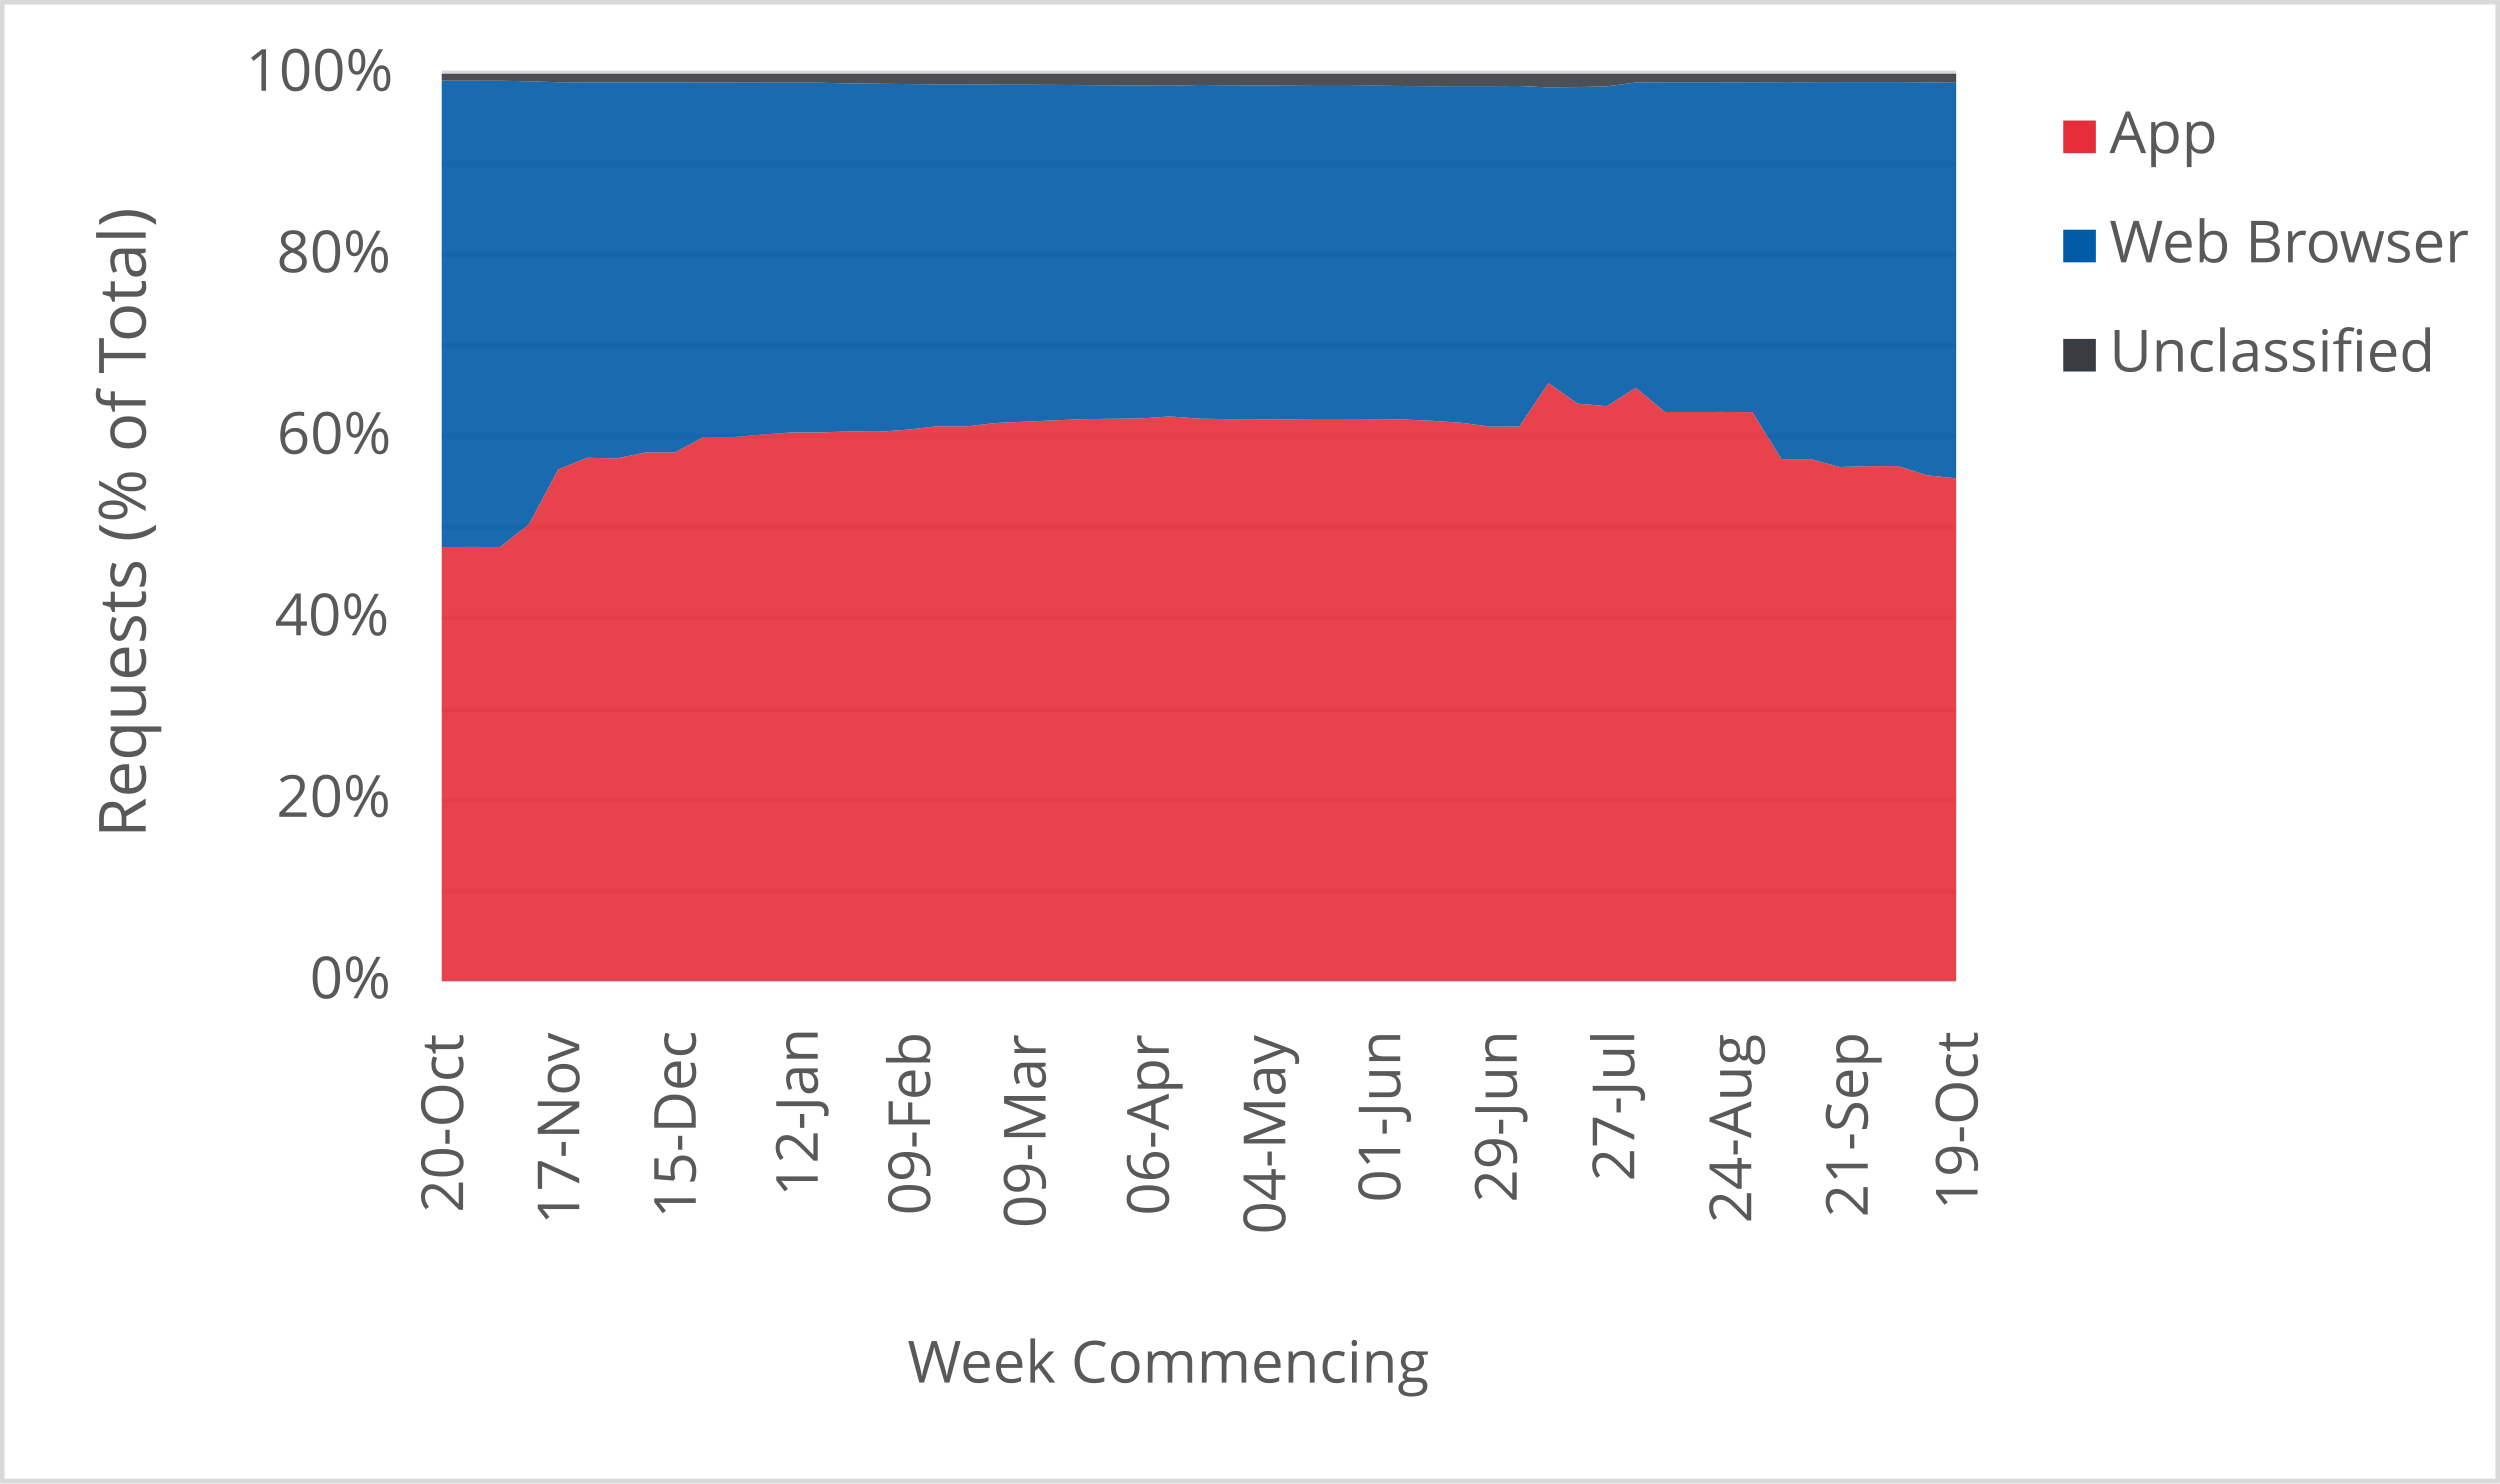
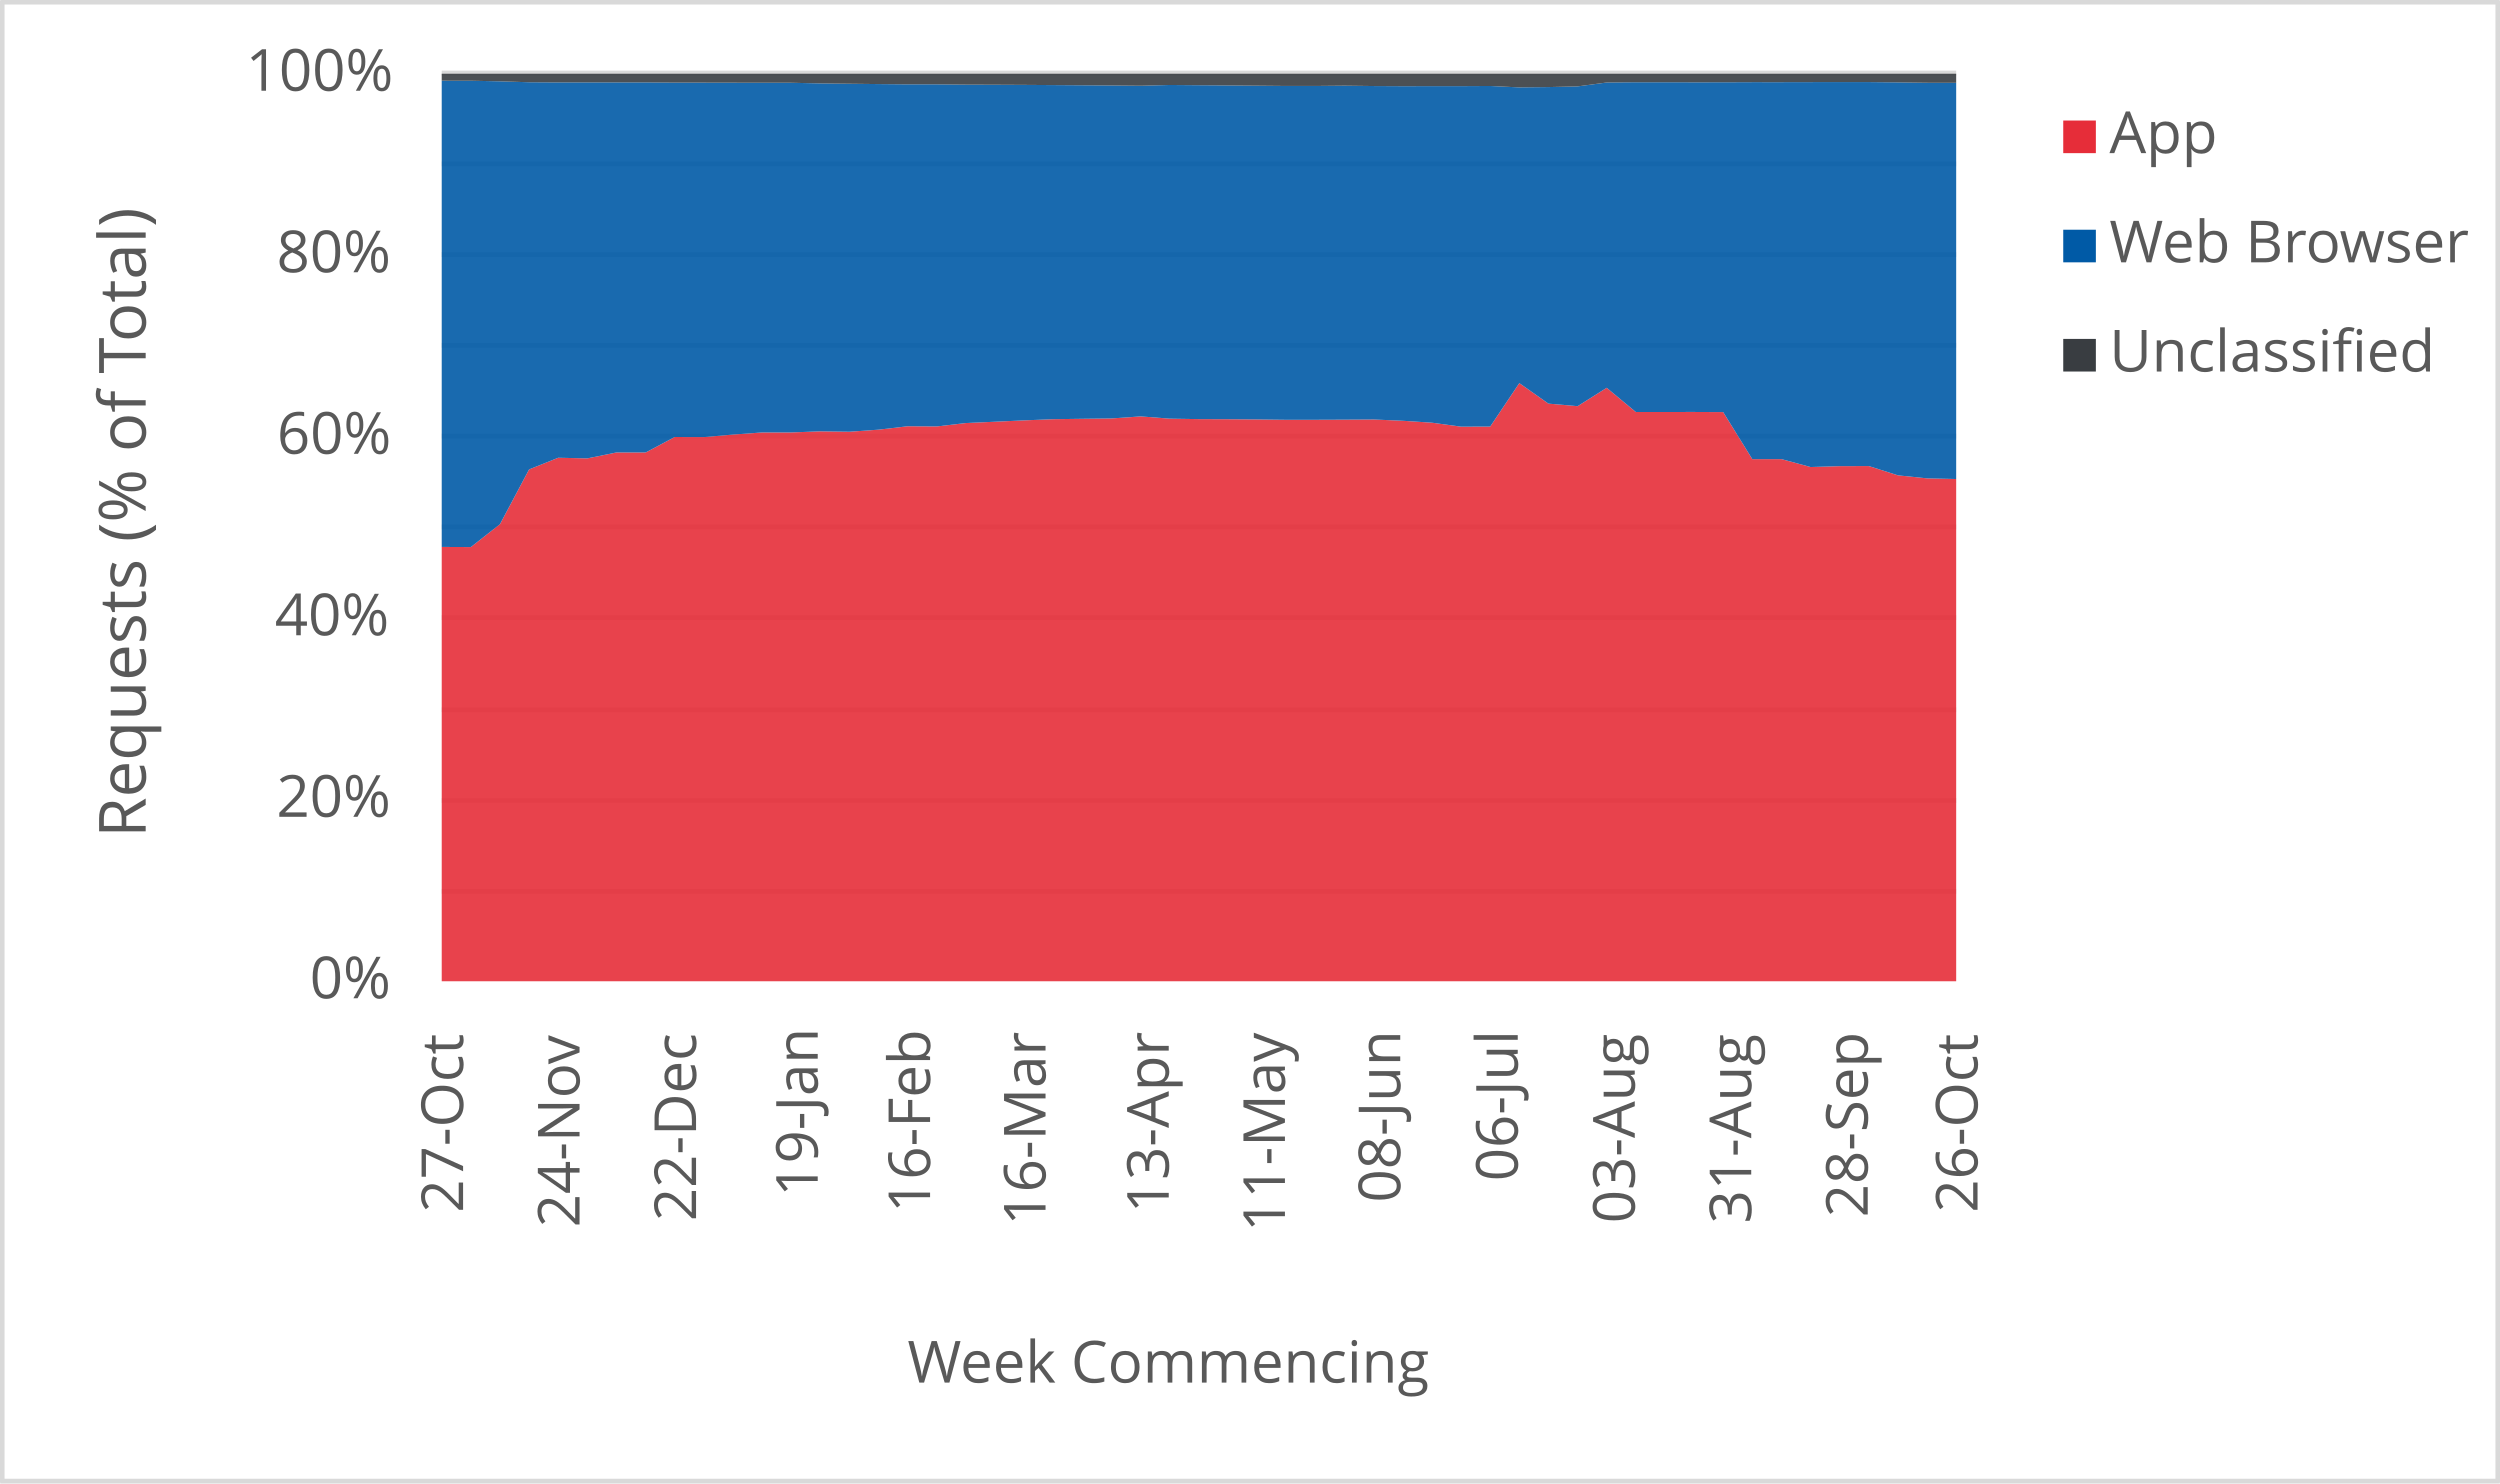
<svg xmlns="http://www.w3.org/2000/svg" width="1763" height="1046" xml:space="preserve" overflow="hidden">
  <defs>
    <clipPath id="clip0">
      <rect x="2917" y="346" width="1763" height="1046" />
    </clipPath>
  </defs>
  <g clip-path="url(#clip0)" transform="translate(-2917 -346)">
    <rect x="2918" y="347" width="1760" height="1043" fill="#FFFFFF" />
    <g>
      <path d="    M3228.5 974.532 4296.5 974.532    M3228.5 910.53 4296.5 910.53    M3228.5 846.528 4296.5 846.528    M3228.5 781.526 4296.5 781.526    M3228.5 717.524 4296.5 717.524    M3228.5 653.522 4296.5 653.522    M3228.5 589.52 4296.5 589.52    M3228.5 525.517 4296.5 525.517    M3228.5 461.515 4296.5 461.515    M3228.5 397.5 4296.5 397.5" stroke="#D9D9D9" stroke-width="3.438" stroke-linejoin="round" stroke-miterlimit="10" fill="none" />
    </g>
    <g>
      <path d="M 1038.5 4296.5 1038.5" stroke="#D9D9D9" stroke-width="3.438" stroke-linejoin="round" stroke-miterlimit="10" fill="none" fill-rule="evenodd" />
    </g>
    <g>
-       <text fill="#595959" font-family="Verdana,Open Sans,DejaVu Sans,sans-serif" font-weight="400" font-size="41" transform="matrix(6.12323e-17 -1 1 6.12323e-17 3243.565 1201.14)">20-Oct</text>
+       <text fill="#595959" font-family="Verdana,Open Sans,DejaVu Sans,sans-serif" font-weight="400" font-size="41" transform="matrix(6.12323e-17 -1 1 6.12323e-17 3243.565 1201.14)">27-Oct</text>
    </g>
    <g>
-       <text fill="#595959" font-family="Verdana,Open Sans,DejaVu Sans,sans-serif" font-weight="400" font-size="41" transform="matrix(6.12323e-17 -1 1 6.12323e-17 3325.488 1209.708)">17-Nov</text>
+       <text fill="#595959" font-family="Verdana,Open Sans,DejaVu Sans,sans-serif" font-weight="400" font-size="41" transform="matrix(6.12323e-17 -1 1 6.12323e-17 3325.699 1211.47)">24-Nov</text>
    </g>
    <g>
-       <text fill="#595959" font-family="Verdana,Open Sans,DejaVu Sans,sans-serif" font-weight="400" font-size="41" transform="matrix(6.12323e-17 -1 1 6.12323e-17 3407.642 1205.364)">15-Dec</text>
+       <text fill="#595959" font-family="Verdana,Open Sans,DejaVu Sans,sans-serif" font-weight="400" font-size="41" transform="matrix(6.12323e-17 -1 1 6.12323e-17 3407.852 1207.126)">22-Dec</text>
    </g>
    <g>
-       <text fill="#595959" font-family="Verdana,Open Sans,DejaVu Sans,sans-serif" font-weight="400" font-size="41" transform="matrix(6.12323e-17 -1 1 6.12323e-17 3493.66 1189.929)">12-Jan</text>
+       <text fill="#595959" font-family="Verdana,Open Sans,DejaVu Sans,sans-serif" font-weight="400" font-size="41" transform="matrix(6.12323e-17 -1 1 6.12323e-17 3493.66 1189.929)">19-Jan</text>
    </g>
    <g>
-       <text fill="#595959" font-family="Verdana,Open Sans,DejaVu Sans,sans-serif" font-weight="400" font-size="41" transform="matrix(6.12323e-17 -1 1 6.12323e-17 3572.891 1203.042)">09-Feb</text>
+       <text fill="#595959" font-family="Verdana,Open Sans,DejaVu Sans,sans-serif" font-weight="400" font-size="41" transform="matrix(6.12323e-17 -1 1 6.12323e-17 3572.891 1201.32)">16-Feb</text>
    </g>
    <g>
-       <text fill="#595959" font-family="Verdana,Open Sans,DejaVu Sans,sans-serif" font-weight="400" font-size="41" transform="matrix(6.12323e-17 -1 1 6.12323e-17 3654.334 1212.011)">09-Mar</text>
+       <text fill="#595959" font-family="Verdana,Open Sans,DejaVu Sans,sans-serif" font-weight="400" font-size="41" transform="matrix(6.12323e-17 -1 1 6.12323e-17 3654.314 1210.289)">16-Mar</text>
    </g>
    <g>
-       <text fill="#595959" font-family="Verdana,Open Sans,DejaVu Sans,sans-serif" font-weight="400" font-size="41" transform="matrix(6.12323e-17 -1 1 6.12323e-17 3741.212 1203.262)">06-Apr</text>
+       <text fill="#595959" font-family="Verdana,Open Sans,DejaVu Sans,sans-serif" font-weight="400" font-size="41" transform="matrix(6.12323e-17 -1 1 6.12323e-17 3741.192 1201.541)">13-Apr</text>
    </g>
    <g>
-       <text fill="#595959" font-family="Verdana,Open Sans,DejaVu Sans,sans-serif" font-weight="400" font-size="41" transform="matrix(6.12323e-17 -1 1 6.12323e-17 3823.366 1216.475)">04-May</text>
+       <text fill="#595959" font-family="Verdana,Open Sans,DejaVu Sans,sans-serif" font-weight="400" font-size="41" transform="matrix(6.12323e-17 -1 1 6.12323e-17 3823.136 1214.753)">11-May</text>
    </g>
    <g>
-       <text fill="#595959" font-family="Verdana,Open Sans,DejaVu Sans,sans-serif" font-weight="400" font-size="41" transform="matrix(6.12323e-17 -1 1 6.12323e-17 3904.449 1194.013)">01-Jun</text>
+       <text fill="#595959" font-family="Verdana,Open Sans,DejaVu Sans,sans-serif" font-weight="400" font-size="41" transform="matrix(6.12323e-17 -1 1 6.12323e-17 3904.449 1194.013)">08-Jun</text>
    </g>
    <g>
-       <text fill="#595959" font-family="Verdana,Open Sans,DejaVu Sans,sans-serif" font-weight="400" font-size="41" transform="matrix(6.12323e-17 -1 1 6.12323e-17 3986.583 1194.053)">29-Jun</text>
+       <text fill="#595959" font-family="Verdana,Open Sans,DejaVu Sans,sans-serif" font-weight="400" font-size="41" transform="matrix(6.12323e-17 -1 1 6.12323e-17 3987.314 1178.999)">06-Jul</text>
    </g>
    <g>
-       <text fill="#595959" font-family="Verdana,Open Sans,DejaVu Sans,sans-serif" font-weight="400" font-size="41" transform="matrix(6.12323e-17 -1 1 6.12323e-17 4069.467 1179.039)">27-Jul</text>
+       <text fill="#595959" font-family="Verdana,Open Sans,DejaVu Sans,sans-serif" font-weight="400" font-size="41" transform="matrix(6.12323e-17 -1 1 6.12323e-17 4069.828 1208.627)">03-Aug</text>
    </g>
    <g>
-       <text fill="#595959" font-family="Verdana,Open Sans,DejaVu Sans,sans-serif" font-weight="400" font-size="41" transform="matrix(6.12323e-17 -1 1 6.12323e-17 4151.962 1208.667)">24-Aug</text>
+       <text fill="#595959" font-family="Verdana,Open Sans,DejaVu Sans,sans-serif" font-weight="400" font-size="41" transform="matrix(6.12323e-17 -1 1 6.12323e-17 4151.962 1208.788)">31-Aug</text>
    </g>
    <g>
-       <text fill="#595959" font-family="Verdana,Open Sans,DejaVu Sans,sans-serif" font-weight="400" font-size="41" transform="matrix(6.12323e-17 -1 1 6.12323e-17 4234.115 1204.423)">21-Sep</text>
+       <text fill="#595959" font-family="Verdana,Open Sans,DejaVu Sans,sans-serif" font-weight="400" font-size="41" transform="matrix(6.12323e-17 -1 1 6.12323e-17 4234.115 1204.423)">28-Sep</text>
    </g>
    <g>
-       <text fill="#595959" font-family="Verdana,Open Sans,DejaVu Sans,sans-serif" font-weight="400" font-size="41" transform="matrix(6.12323e-17 -1 1 6.12323e-17 4311.565 1199.378)">19-Oct</text>
+       <text fill="#595959" font-family="Verdana,Open Sans,DejaVu Sans,sans-serif" font-weight="400" font-size="41" transform="matrix(6.12323e-17 -1 1 6.12323e-17 4311.565 1201.14)">26-Oct</text>
    </g>
    <g>
      <text fill="#595959" font-family="Verdana,Open Sans,DejaVu Sans,sans-serif" font-weight="400" font-size="41" transform="matrix(1 0 0 1 3135.448 1050)">0%</text>
    </g>
    <g>
      <text fill="#595959" font-family="Verdana,Open Sans,DejaVu Sans,sans-serif" font-weight="400" font-size="41" transform="matrix(1 0 0 1 3111.965 922)">20%</text>
    </g>
    <g>
      <text fill="#595959" font-family="Verdana,Open Sans,DejaVu Sans,sans-serif" font-weight="400" font-size="41" transform="matrix(1 0 0 1 3110.824 794)">40%</text>
    </g>
    <g>
      <text fill="#595959" font-family="Verdana,Open Sans,DejaVu Sans,sans-serif" font-weight="400" font-size="41" transform="matrix(1 0 0 1 3112.306 666)">60%</text>
    </g>
    <g>
      <text fill="#595959" font-family="Verdana,Open Sans,DejaVu Sans,sans-serif" font-weight="400" font-size="41" transform="matrix(1 0 0 1 3112.045 538)">80%</text>
    </g>
    <g>
      <text fill="#595959" font-family="Verdana,Open Sans,DejaVu Sans,sans-serif" font-weight="400" font-size="41" transform="matrix(1 0 0 1 3090.284 410)">100%</text>
    </g>
    <g>
      <text fill="#595959" font-family="Verdana,Open Sans,DejaVu Sans,sans-serif" font-weight="400" font-size="41" transform="matrix(1 0 0 1 3556.971 1321)">Week Commencing</text>
    </g>
    <g>
      <text fill="#595959" font-family="Verdana,Open Sans,DejaVu Sans,sans-serif" font-weight="400" font-size="46" transform="matrix(6.12323e-17 -1 1 6.12323e-17 3019.73 936.7666)">Requests (% of Total)</text>
    </g>
    <rect x="2918.5" y="347.5" width="1760" height="1043" stroke="#D9D9D9" stroke-width="3.438" stroke-linejoin="round" stroke-miterlimit="10" fill="none" />
    <g>
-       <path d="M3228.5 1038 3249.038 1038 3269.577 1038 3290.115 1038 3310.654 1038 3331.192 1038 3351.731 1038 3372.269 1038 3392.808 1038 3413.346 1038 3433.885 1038 3454.423 1038 3474.962 1038 3495.5 1038 3516.038 1038 3536.577 1038 3557.115 1038 3577.654 1038 3598.192 1038 3618.731 1038 3639.269 1038 3659.808 1038 3680.346 1038 3700.885 1038 3721.423 1038 3741.962 1038 3762.5 1038 3783.038 1038 3803.577 1038 3824.115 1038 3844.654 1038 3865.192 1038 3885.731 1038 3906.269 1038 3926.808 1038 3947.346 1038 3967.885 1038 3988.423 1038 4008.962 1038 4029.5 1038 4050.038 1038 4070.577 1038 4091.115 1038 4111.654 1038 4132.192 1038 4152.731 1038 4173.269 1038 4193.808 1038 4214.346 1038 4234.885 1038 4255.423 1038 4275.962 1038 4296.5 1038 4296.5 683.341 4275.962 681.213 4255.423 674.659 4234.885 674.736 4214.346 675.347 4193.808 669.761 4173.269 669.788 4152.731 636.613 4132.192 636.516 4111.654 636.529 4091.115 636.532 4070.577 619.477 4050.038 632.44 4029.5 630.641 4008.962 616.175 3988.423 646.811 3967.885 646.895 3947.346 644.079 3926.808 642.729 3906.269 641.82 3885.731 641.948 3865.192 642.031 3844.654 642.04 3824.115 641.788 3803.577 641.639 3783.038 641.558 3762.5 641.24 3741.962 639.643 3721.423 641.083 3700.885 641.327 3680.346 641.615 3659.808 642.444 3639.269 643.401 3618.731 644.334 3598.192 646.712 3577.654 646.595 3557.115 648.996 3536.577 650.458 3516.038 650.183 3495.5 650.951 3474.962 650.969 3454.423 652.452 3433.885 654.244 3413.346 654.178 3392.808 665.101 3372.269 665.069 3351.731 669.251 3331.192 668.802 3310.654 677.031 3290.115 715.633 3269.577 731.79 3249.038 731.695 3228.5 731.781 3228.5 1038Z" fill="#e62d39" opacity="0.9" />
+       <path d="M3228.5 1038 3249.038 1038 3269.577 1038 3290.115 1038 3310.654 1038 3331.192 1038 3351.731 1038 3372.269 1038 3392.808 1038 3413.346 1038 3433.885 1038 3454.423 1038 3474.962 1038 3495.5 1038 3516.038 1038 3536.577 1038 3557.115 1038 3577.654 1038 3598.192 1038 3618.731 1038 3639.269 1038 3659.808 1038 3680.346 1038 3700.885 1038 3721.423 1038 3741.962 1038 3762.5 1038 3783.038 1038 3803.577 1038 3824.115 1038 3844.654 1038 3865.192 1038 3885.731 1038 3906.269 1038 3926.808 1038 3947.346 1038 3967.885 1038 3988.423 1038 4008.962 1038 4029.5 1038 4050.038 1038 4070.577 1038 4091.115 1038 4111.654 1038 4132.192 1038 4152.731 1038 4173.269 1038 4193.808 1038 4214.346 1038 4234.885 1038 4255.423 1038 4275.962 1038 4296.5 1038 4296.5 683.798 4275.962 683.341 4255.423 681.213 4234.885 674.659 4214.346 674.736 4193.808 675.347 4173.269 669.761 4152.731 669.788 4132.192 636.613 4111.654 636.516 4091.115 636.529 4070.577 636.532 4050.038 619.477 4029.5 632.44 4008.962 630.641 3988.423 616.175 3967.885 646.811 3947.346 646.895 3926.808 644.079 3906.269 642.729 3885.731 641.82 3865.192 641.948 3844.654 642.031 3824.115 642.04 3803.577 641.788 3783.038 641.639 3762.5 641.558 3741.962 641.24 3721.423 639.643 3700.885 641.083 3680.346 641.327 3659.808 641.615 3639.269 642.444 3618.731 643.401 3598.192 644.334 3577.654 646.712 3557.115 646.595 3536.577 648.996 3516.038 650.458 3495.5 650.183 3474.962 650.951 3454.423 650.969 3433.885 652.452 3413.346 654.244 3392.808 654.178 3372.269 665.101 3351.731 665.069 3331.192 669.251 3310.654 668.802 3290.115 677.031 3269.577 715.633 3249.038 731.79 3228.5 731.695 3228.5 1038Z" fill="#e62d39" opacity="0.9" />
    </g>
    <g>
-       <path d="M3228.5 731.781 3249.038 731.695 3269.577 731.79 3290.115 715.633 3310.654 677.031 3331.192 668.802 3351.731 669.251 3372.269 665.069 3392.808 665.101 3413.346 654.178 3433.885 654.244 3454.423 652.452 3474.962 650.969 3495.5 650.951 3516.038 650.183 3536.577 650.458 3557.115 648.996 3577.654 646.595 3598.192 646.712 3618.731 644.334 3639.269 643.401 3659.808 642.444 3680.346 641.615 3700.885 641.327 3721.423 641.083 3741.962 639.643 3762.5 641.24 3783.038 641.558 3803.577 641.639 3824.115 641.788 3844.654 642.04 3865.192 642.031 3885.731 641.948 3906.269 641.82 3926.808 642.729 3947.346 644.079 3967.885 646.895 3988.423 646.811 4008.962 616.175 4029.5 630.641 4050.038 632.44 4070.577 619.477 4091.115 636.532 4111.654 636.529 4132.192 636.516 4152.731 636.613 4173.269 669.788 4193.808 669.761 4214.346 675.347 4234.885 674.736 4255.423 674.659 4275.962 681.213 4296.5 683.341 4296.5 404.367 4275.962 404.096 4255.423 403.882 4234.885 403.884 4214.346 403.898 4193.808 403.948 4173.269 403.943 4152.731 404.031 4132.192 404.046 4111.654 404.002 4091.115 404.006 4070.577 404.183 4050.038 406.933 4029.5 407.403 4008.962 407.632 3988.423 406.629 3967.885 406.743 3947.346 406.744 3926.808 406.781 3906.269 406.67 3885.731 406.418 3865.192 406.613 3844.654 406.616 3824.115 406.42 3803.577 406.258 3783.038 406.102 3762.5 405.923 3741.962 406.48 3721.423 406.278 3700.885 406.148 3680.346 406.001 3659.808 405.858 3639.269 405.758 3618.731 405.689 3598.192 405.485 3577.654 405.491 3557.115 405.287 3536.577 405.054 3516.038 404.827 3495.5 404.36 3474.962 404.361 3454.423 404.313 3433.885 404.269 3413.346 404.255 3392.808 404.101 3372.269 404.099 3351.731 404.096 3331.192 404.129 3310.654 403.996 3290.115 403.349 3269.577 402.925 3249.038 402.907 3228.5 402.909 3228.5 731.781Z" fill="#005aa6" opacity="0.9" />
+       <path d="M3228.5 731.695 3249.038 731.79 3269.577 715.633 3290.115 677.031 3310.654 668.802 3331.192 669.251 3351.731 665.069 3372.269 665.101 3392.808 654.178 3413.346 654.244 3433.885 652.452 3454.423 650.969 3474.962 650.951 3495.5 650.183 3516.038 650.458 3536.577 648.996 3557.115 646.595 3577.654 646.712 3598.192 644.334 3618.731 643.401 3639.269 642.444 3659.808 641.615 3680.346 641.327 3700.885 641.083 3721.423 639.643 3741.962 641.24 3762.5 641.558 3783.038 641.639 3803.577 641.788 3824.115 642.04 3844.654 642.031 3865.192 641.948 3885.731 641.82 3906.269 642.729 3926.808 644.079 3947.346 646.895 3967.885 646.811 3988.423 616.175 4008.962 630.641 4029.5 632.44 4050.038 619.477 4070.577 636.532 4091.115 636.529 4111.654 636.516 4132.192 636.613 4152.731 669.788 4173.269 669.761 4193.808 675.347 4214.346 674.736 4234.885 674.659 4255.423 681.213 4275.962 683.341 4296.5 683.798 4296.5 404.414 4275.962 404.367 4255.423 404.096 4234.885 403.882 4214.346 403.884 4193.808 403.898 4173.269 403.948 4152.731 403.943 4132.192 404.031 4111.654 404.046 4091.115 404.002 4070.577 404.006 4050.038 404.183 4029.5 406.933 4008.962 407.403 3988.423 407.632 3967.885 406.629 3947.346 406.743 3926.808 406.744 3906.269 406.781 3885.731 406.67 3865.192 406.418 3844.654 406.613 3824.115 406.616 3803.577 406.42 3783.038 406.258 3762.5 406.102 3741.962 405.923 3721.423 406.48 3700.885 406.278 3680.346 406.148 3659.808 406.001 3639.269 405.858 3618.731 405.758 3598.192 405.689 3577.654 405.485 3557.115 405.491 3536.577 405.287 3516.038 405.054 3495.5 404.827 3474.962 404.36 3454.423 404.361 3433.885 404.313 3413.346 404.269 3392.808 404.255 3372.269 404.101 3351.731 404.099 3331.192 404.096 3310.654 404.129 3290.115 403.996 3269.577 403.349 3249.038 402.925 3228.5 402.907 3228.5 731.695Z" fill="#005aa6" opacity="0.9" />
    </g>
    <g>
-       <path d="M3228.5 402.909 3249.038 402.907 3269.577 402.925 3290.115 403.349 3310.654 403.996 3331.192 404.129 3351.731 404.096 3372.269 404.099 3392.808 404.101 3413.346 404.255 3433.885 404.269 3454.423 404.313 3474.962 404.361 3495.5 404.36 3516.038 404.827 3536.577 405.054 3557.115 405.287 3577.654 405.491 3598.192 405.485 3618.731 405.689 3639.269 405.758 3659.808 405.858 3680.346 406.001 3700.885 406.148 3721.423 406.278 3741.962 406.48 3762.5 405.923 3783.038 406.102 3803.577 406.258 3824.115 406.42 3844.654 406.616 3865.192 406.613 3885.731 406.418 3906.269 406.67 3926.808 406.781 3947.346 406.744 3967.885 406.743 3988.423 406.629 4008.962 407.632 4029.5 407.403 4050.038 406.933 4070.577 404.183 4091.115 404.006 4111.654 404.002 4132.192 404.046 4152.731 404.031 4173.269 403.943 4193.808 403.948 4214.346 403.898 4234.885 403.884 4255.423 403.882 4275.962 404.096 4296.5 404.367 4296.5 398 4275.962 398 4255.423 398 4234.885 398 4214.346 398 4193.808 398 4173.269 398 4152.731 398 4132.192 398 4111.654 398 4091.115 398 4070.577 398 4050.038 398 4029.5 398 4008.962 398 3988.423 398 3967.885 398 3947.346 398 3926.808 398 3906.269 398 3885.731 398 3865.192 398 3844.654 398 3824.115 398 3803.577 398 3783.038 398 3762.5 398 3741.962 398 3721.423 398 3700.885 398 3680.346 398 3659.808 398 3639.269 398 3618.731 398 3598.192 398 3577.654 398 3557.115 398 3536.577 398 3516.038 398 3495.5 398 3474.962 398 3454.423 398 3433.885 398 3413.346 398 3392.808 398 3372.269 398 3351.731 398 3331.192 398 3310.654 398 3290.115 398 3269.577 398 3249.038 398 3228.5 398 3228.5 402.909Z" fill="#393d41" opacity="0.9" />
+       <path d="M3228.5 402.907 3249.038 402.925 3269.577 403.349 3290.115 403.996 3310.654 404.129 3331.192 404.096 3351.731 404.099 3372.269 404.101 3392.808 404.255 3413.346 404.269 3433.885 404.313 3454.423 404.361 3474.962 404.36 3495.5 404.827 3516.038 405.054 3536.577 405.287 3557.115 405.491 3577.654 405.485 3598.192 405.689 3618.731 405.758 3639.269 405.858 3659.808 406.001 3680.346 406.148 3700.885 406.278 3721.423 406.48 3741.962 405.923 3762.5 406.102 3783.038 406.258 3803.577 406.42 3824.115 406.616 3844.654 406.613 3865.192 406.418 3885.731 406.67 3906.269 406.781 3926.808 406.744 3947.346 406.743 3967.885 406.629 3988.423 407.632 4008.962 407.403 4029.5 406.933 4050.038 404.183 4070.577 404.006 4091.115 404.002 4111.654 404.046 4132.192 404.031 4152.731 403.943 4173.269 403.948 4193.808 403.898 4214.346 403.884 4234.885 403.882 4255.423 404.096 4275.962 404.367 4296.5 404.414 4296.5 398 4275.962 398 4255.423 398 4234.885 398 4214.346 398 4193.808 398 4173.269 398 4152.731 398 4132.192 398 4111.654 398 4091.115 398 4070.577 398 4050.038 398 4029.5 398 4008.962 398 3988.423 398 3967.885 398 3947.346 398 3926.808 398 3906.269 398 3885.731 398 3865.192 398 3844.654 398 3824.115 398 3803.577 398 3783.038 398 3762.5 398 3741.962 398 3721.423 398 3700.885 398 3680.346 398 3659.808 398 3639.269 398 3618.731 398 3598.192 398 3577.654 398 3557.115 398 3536.577 398 3516.038 398 3495.5 398 3474.962 398 3454.423 398 3433.885 398 3413.346 398 3392.808 398 3372.269 398 3351.731 398 3331.192 398 3310.654 398 3290.115 398 3269.577 398 3249.038 398 3228.5 398 3228.5 402.907Z" fill="#393d41" opacity="0.9" />
    </g>
    <g>
      <rect x="4372" y="431" width="23" height="23" fill="#e62d39" />
    </g>
    <g>
      <text fill="#595959" font-family="Verdana,Open Sans,DejaVu Sans,sans-serif" font-weight="400" font-size="41" transform="matrix(1 0 0 1 4404.56 454)">App</text>
    </g>
    <g>
      <rect x="4372" y="508" width="23" height="23" fill="#005aa6" />
    </g>
    <g>
      <text fill="#595959" font-family="Verdana,Open Sans,DejaVu Sans,sans-serif" font-weight="400" font-size="41" transform="matrix(1 0 0 1 4404.56 531)">Web Browser</text>
    </g>
    <g>
      <rect x="4372" y="585" width="23" height="23" fill="#393d41" />
    </g>
    <g>
      <text fill="#595959" font-family="Verdana,Open Sans,DejaVu Sans,sans-serif" font-weight="400" font-size="41" transform="matrix(1 0 0 1 4404.56 608)">Unclassified</text>
    </g>
  </g>
</svg>
